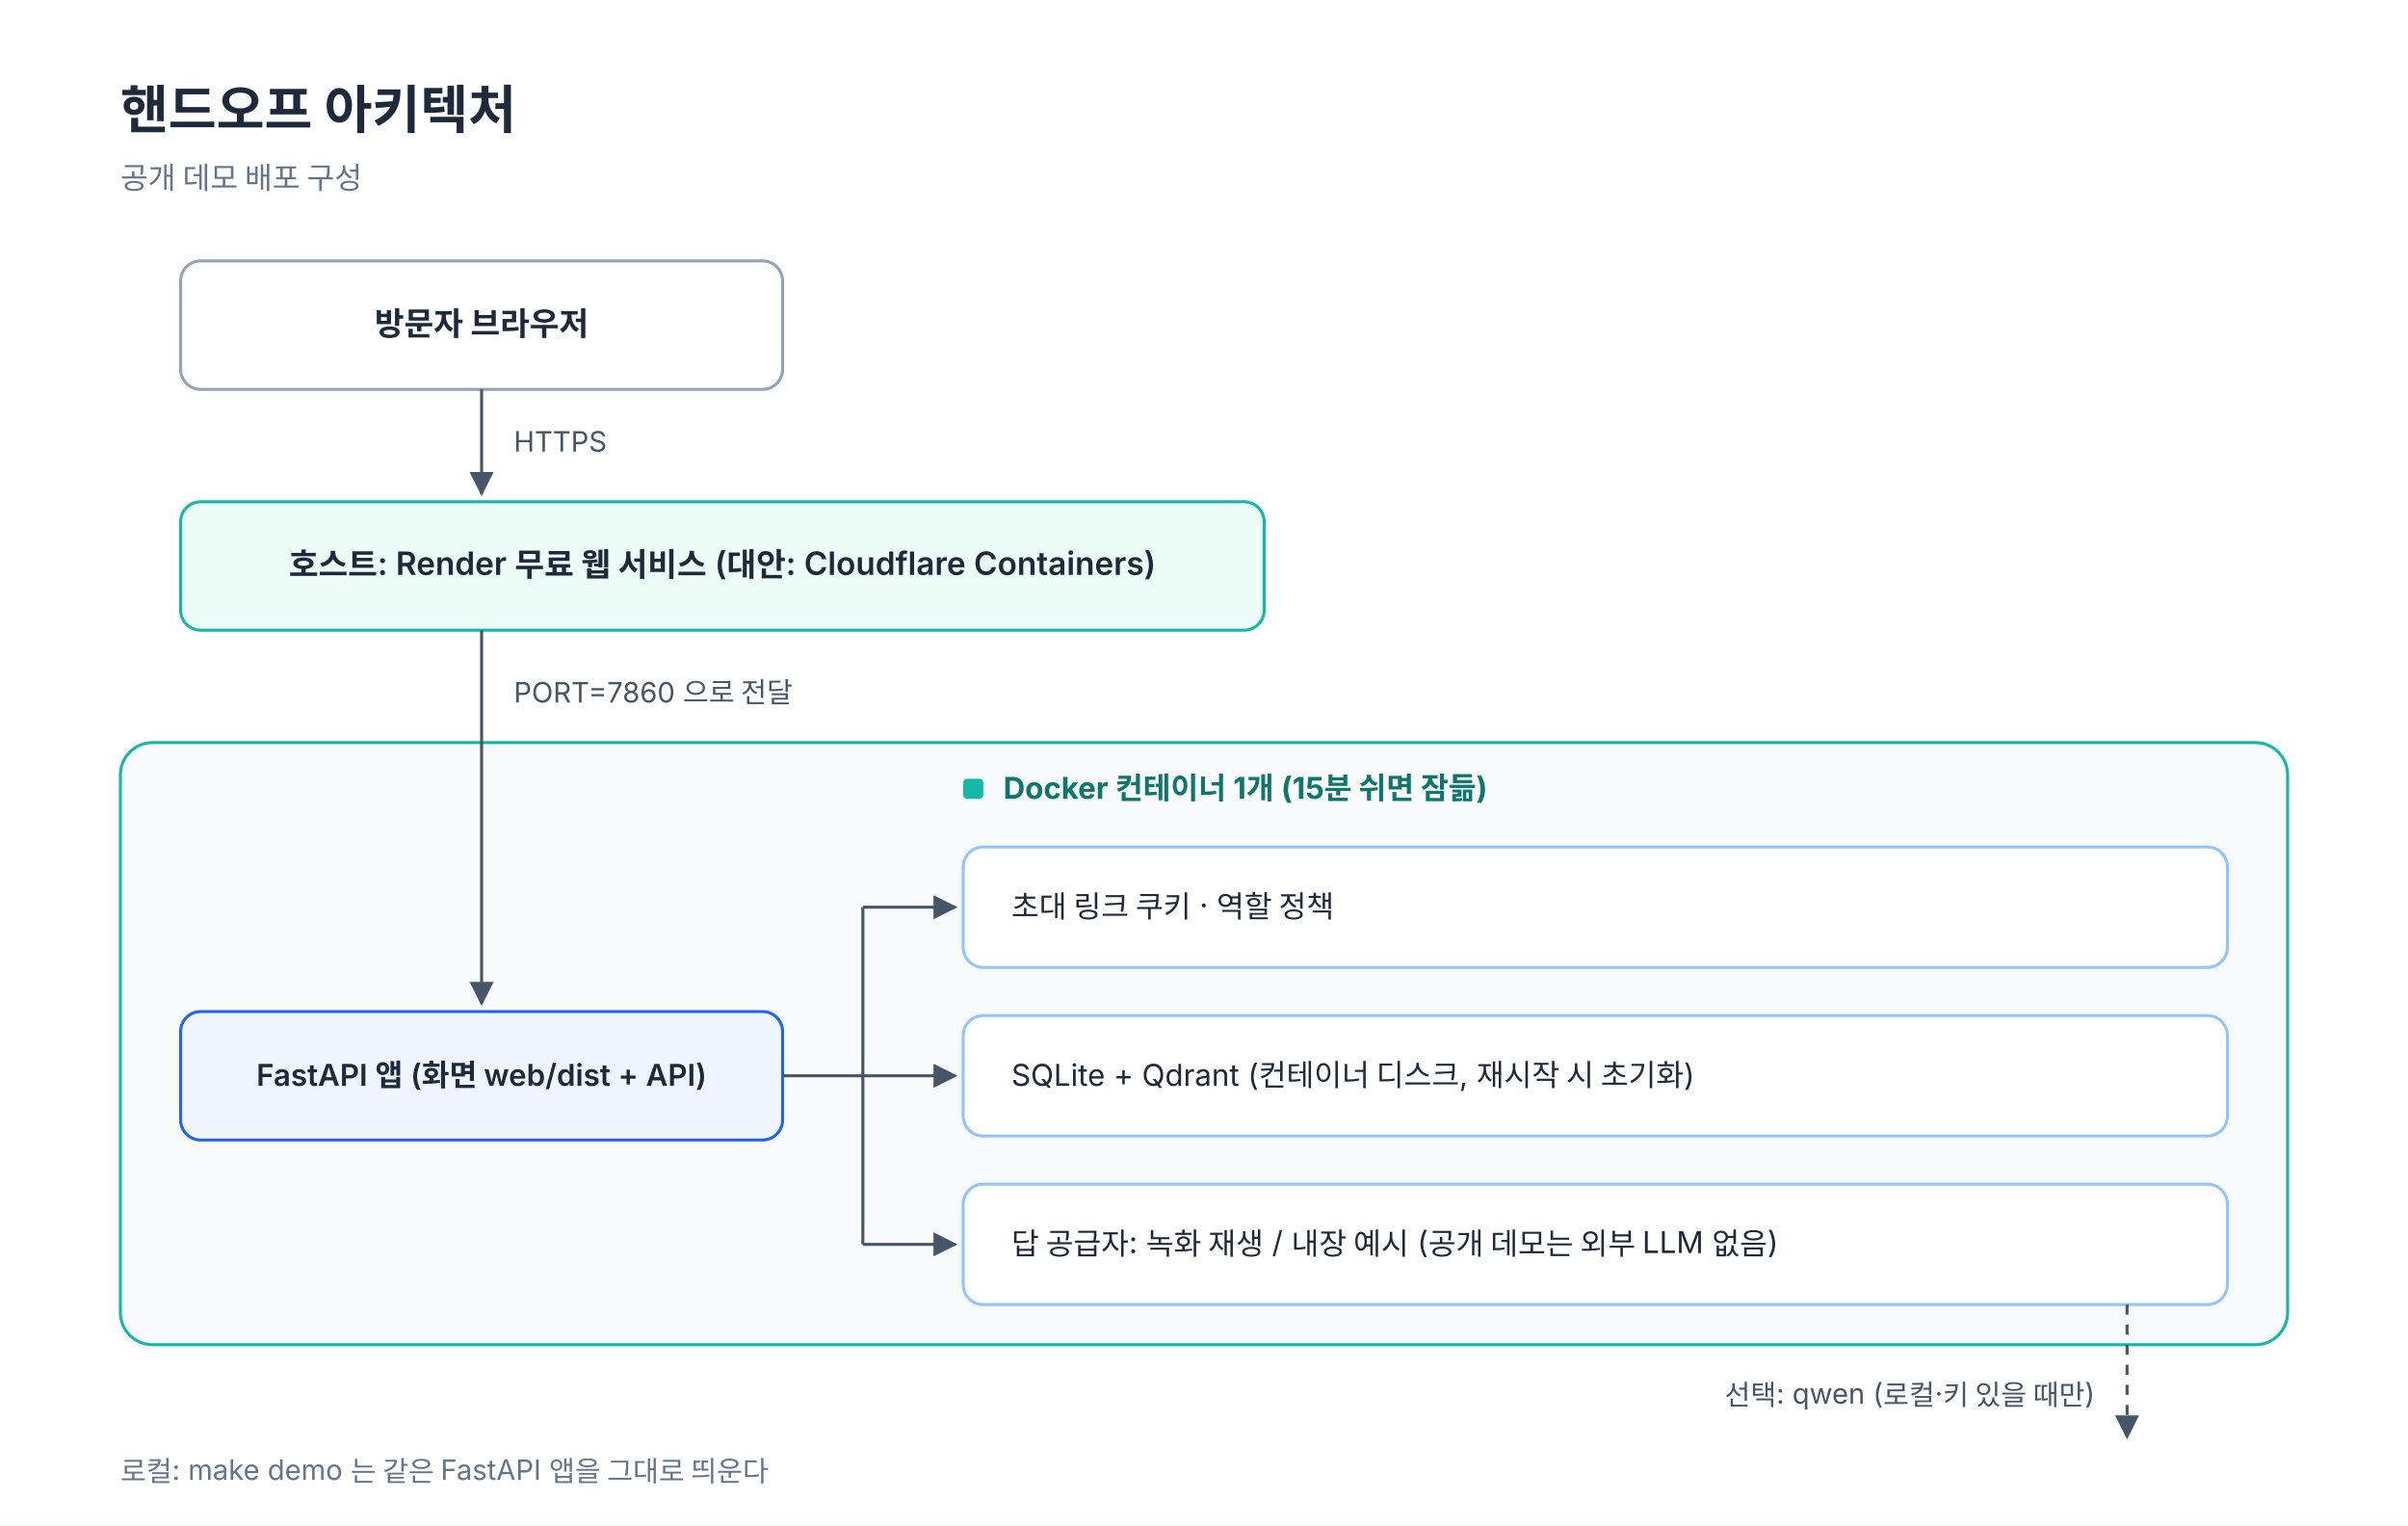
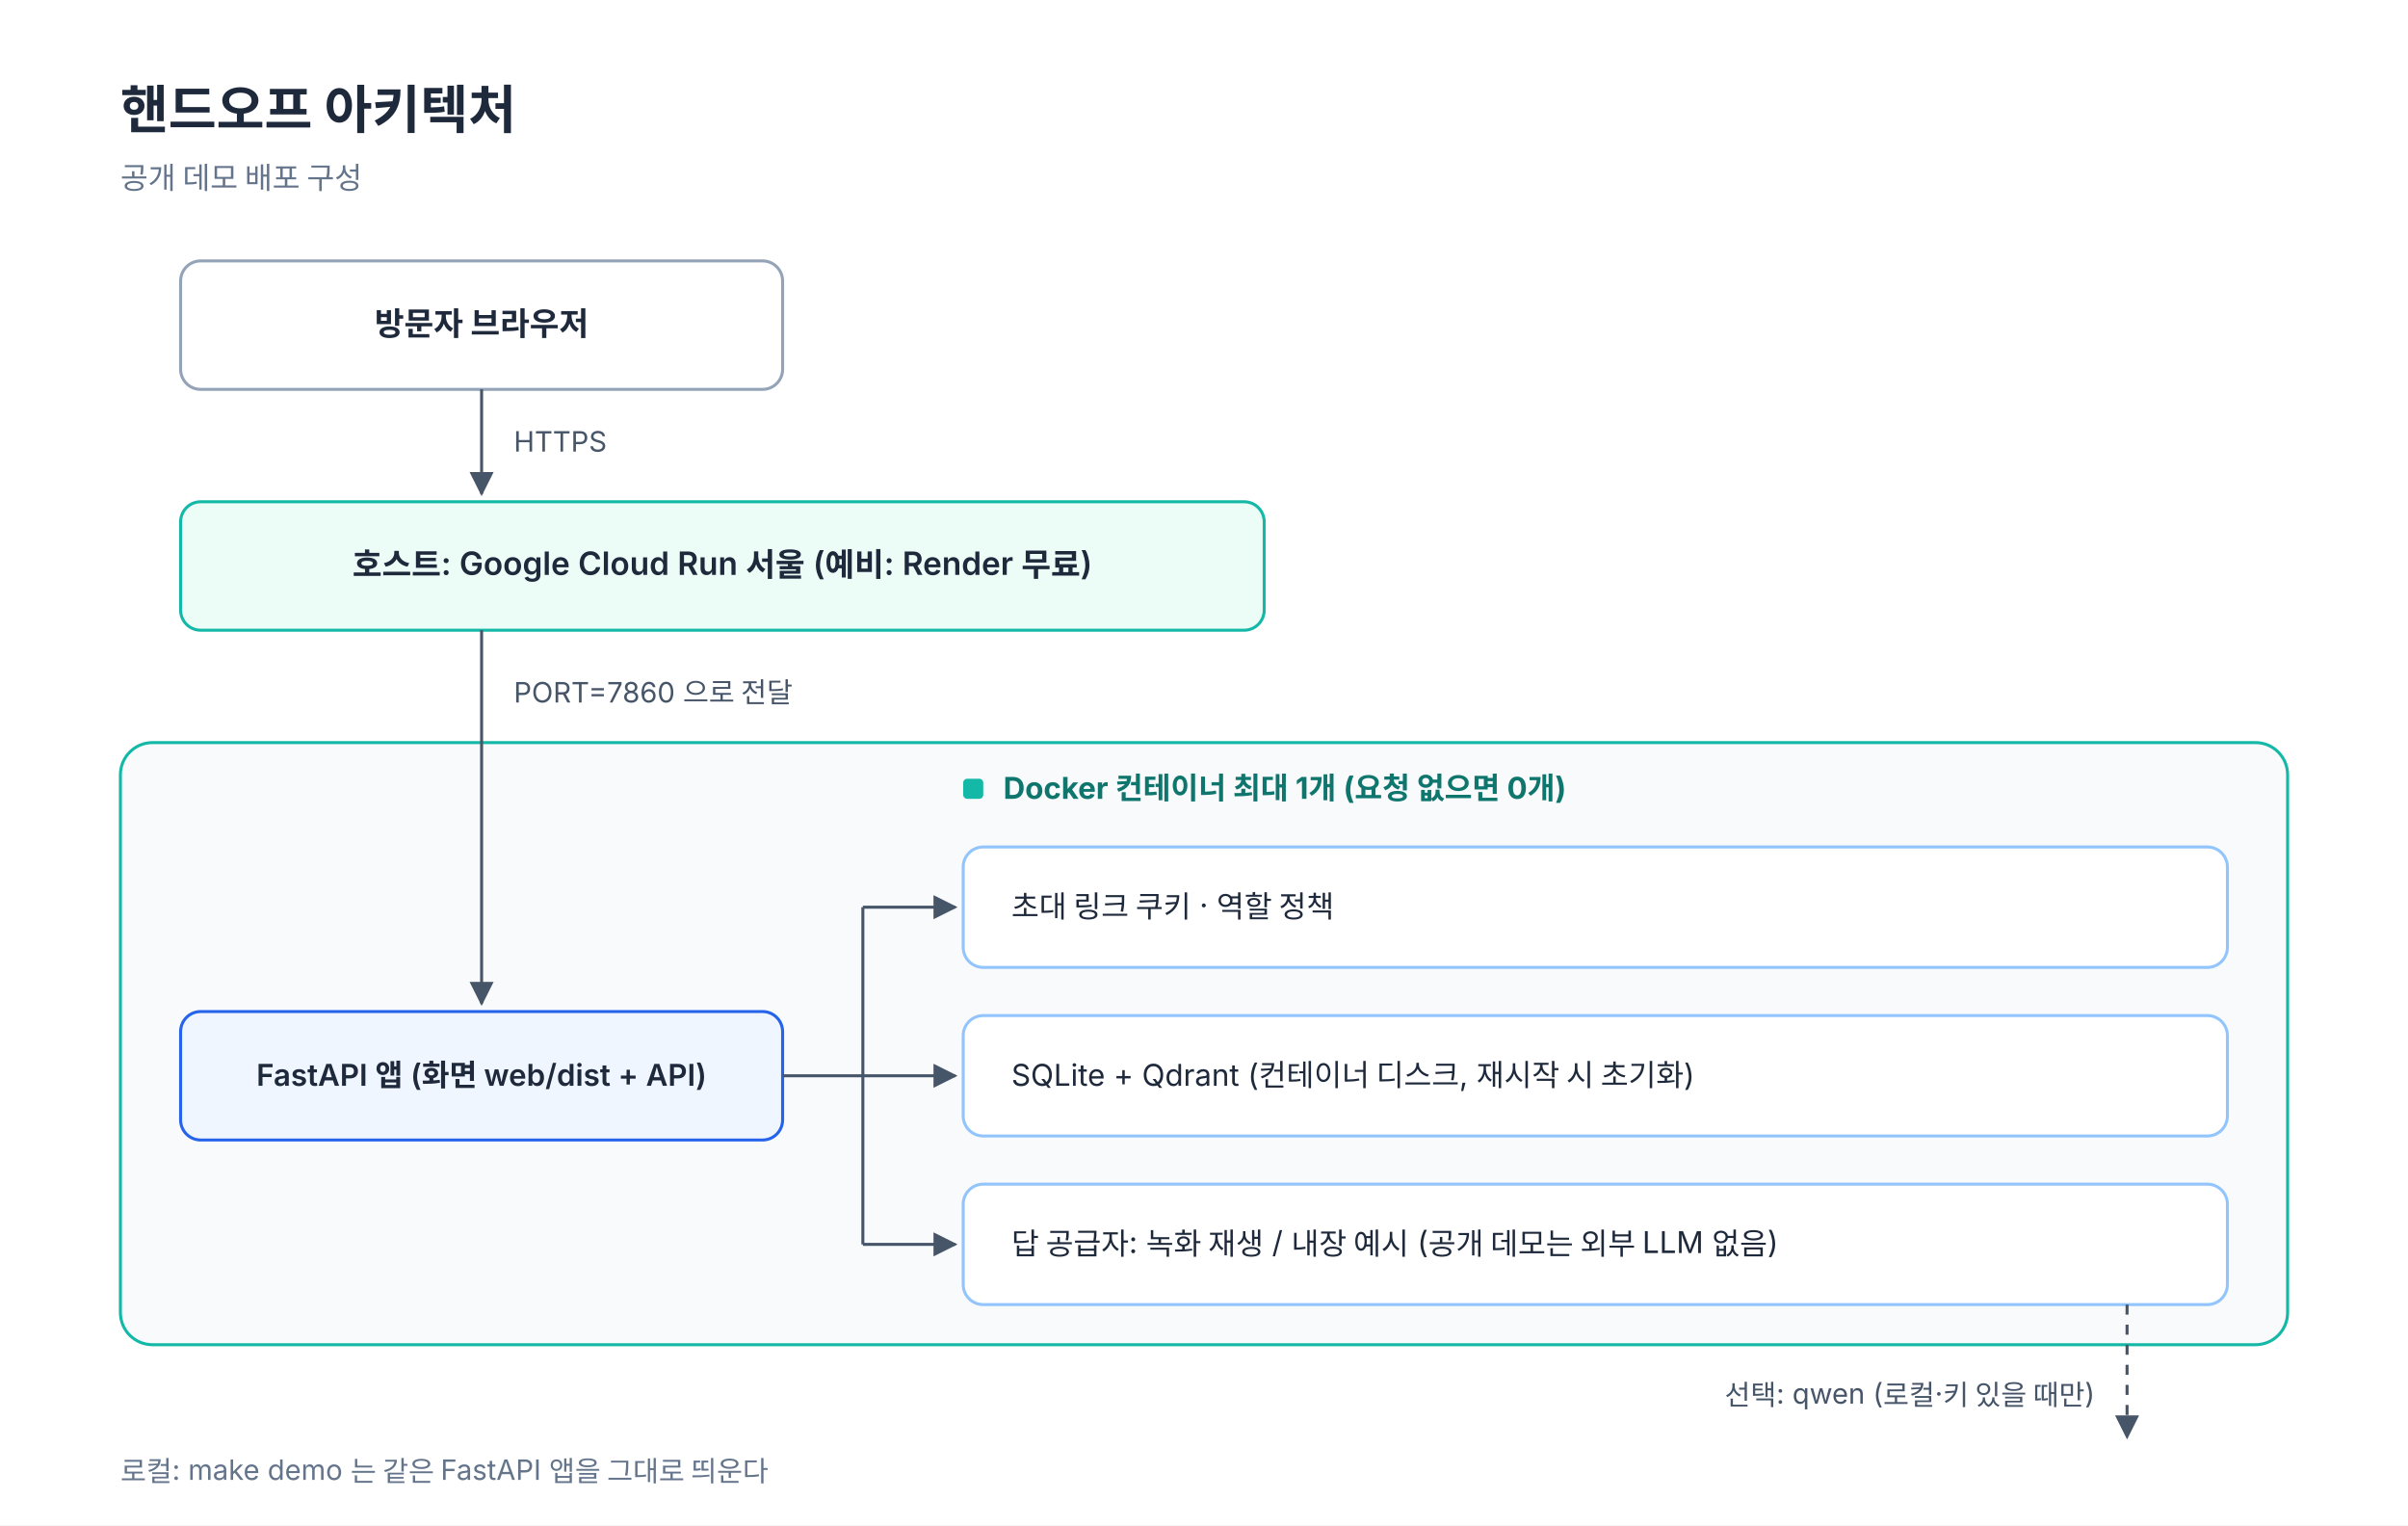
<svg xmlns="http://www.w3.org/2000/svg" viewBox="0 0 1200 760" width="1200" height="760" font-family="-apple-system, 'Apple SD Gothic Neo', 'Noto Sans KR', sans-serif">
  <rect width="100%" height="100%" fill="#ffffff" />
  <defs>
    <marker id="arrow" viewBox="0 0 10 10" refX="9" refY="5" markerWidth="8" markerHeight="8" orient="auto-start-reverse">
      <path d="M0,0 L10,5 L0,10 z" fill="#475569" />
    </marker>
  </defs>
  <text x="60" y="64" font-size="26" font-weight="700" fill="#1e293b">핸드오프 아키텍처</text>
  <text x="60" y="94" font-size="15" fill="#64748b">공개 데모 배포 구성</text>
  <rect x="90" y="130" width="300" height="64" rx="10" fill="#ffffff" stroke="#94a3b8" stroke-width="1.5" />
  <text x="240" y="167" font-size="16" font-weight="600" fill="#1e293b" text-anchor="middle">방문자 브라우저</text>
  <line x1="240" y1="194" x2="240" y2="246" stroke="#475569" stroke-width="1.5" marker-end="url(#arrow)" />
  <text x="256" y="225" font-size="14" fill="#475569">HTTPS</text>
  <rect x="90" y="250" width="540" height="64" rx="10" fill="#ecfdf7" stroke="#14b8a6" stroke-width="1.5" />
-   <text x="360" y="287" font-size="16" font-weight="600" fill="#1e293b" text-anchor="middle">호스트: Render 무료 웹 서비스 (대안: Cloudflare Containers)</text>
+   <text x="360" y="287" font-size="16" font-weight="600" fill="#1e293b" text-anchor="middle">호스트: Google Cloud Run 서울 (예비: Render 무료)</text>
  <rect x="60" y="370" width="1080" height="300" rx="16" fill="#f8fafc" stroke="#14b8a6" stroke-width="1.5" />
  <rect x="480" y="388" width="10" height="10" rx="2" fill="#14b8a6" />
-   <text x="500" y="398" font-size="15" font-weight="700" fill="#0f766e">Docker 컨테이너 1개 (15분 쉬면 잠듦)</text>
+   <text x="500" y="398" font-size="15" font-weight="700" fill="#0f766e">Docker 컨테이너 최대 1개 (요청 없으면 0개)</text>
  <line x1="240" y1="314" x2="240" y2="500" stroke="#475569" stroke-width="1.5" marker-end="url(#arrow)" />
  <text x="256" y="350" font-size="14" fill="#475569">PORT=7860 으로 전달</text>
  <rect x="90" y="504" width="300" height="64" rx="10" fill="#eff6ff" stroke="#2563eb" stroke-width="1.5" />
  <text x="240" y="541" font-size="15" font-weight="600" fill="#1e293b" text-anchor="middle">FastAPI 앱 (화면 web/dist + API)</text>
  <path d="M390,536 L430,536" stroke="#475569" stroke-width="1.5" fill="none" />
  <path d="M430,452 L430,620" stroke="#475569" stroke-width="1.5" fill="none" />
  <line x1="430" y1="452" x2="476" y2="452" stroke="#475569" stroke-width="1.5" marker-end="url(#arrow)" />
  <line x1="430" y1="536" x2="476" y2="536" stroke="#475569" stroke-width="1.5" marker-end="url(#arrow)" />
  <line x1="430" y1="620" x2="476" y2="620" stroke="#475569" stroke-width="1.5" marker-end="url(#arrow)" />
  <rect x="480" y="422" width="630" height="60" rx="10" fill="#ffffff" stroke="#93c5fd" stroke-width="1.5" />
  <text x="504" y="457" font-size="15" fill="#1e293b">초대 링크 쿠키 · 역할 정책</text>
  <rect x="480" y="506" width="630" height="60" rx="10" fill="#ffffff" stroke="#93c5fd" stroke-width="1.5" />
  <text x="504" y="541" font-size="15" fill="#1e293b">SQLite + Qdrant (컨테이너 디스크, 재시작 시 초기화)</text>
  <rect x="480" y="590" width="630" height="60" rx="10" fill="#ffffff" stroke="#93c5fd" stroke-width="1.5" />
  <text x="504" y="625" font-size="15" fill="#1e293b">답 공급자: 녹화 재생 / 내장 예시 (공개 데모는 외부 LLM 없음)</text>
  <line x1="1060" y1="650" x2="1060" y2="716" stroke="#475569" stroke-width="1.5" stroke-dasharray="5 5" marker-end="url(#arrow)" />
  <text x="1044" y="700" font-size="14" fill="#475569" text-anchor="end">선택: qwen (로컬·키 있을 때만)</text>
  <text x="60" y="738" font-size="14" fill="#64748b">로컬: make demo 는 같은 FastAPI 앱을 그대로 띄운다</text>
</svg>
